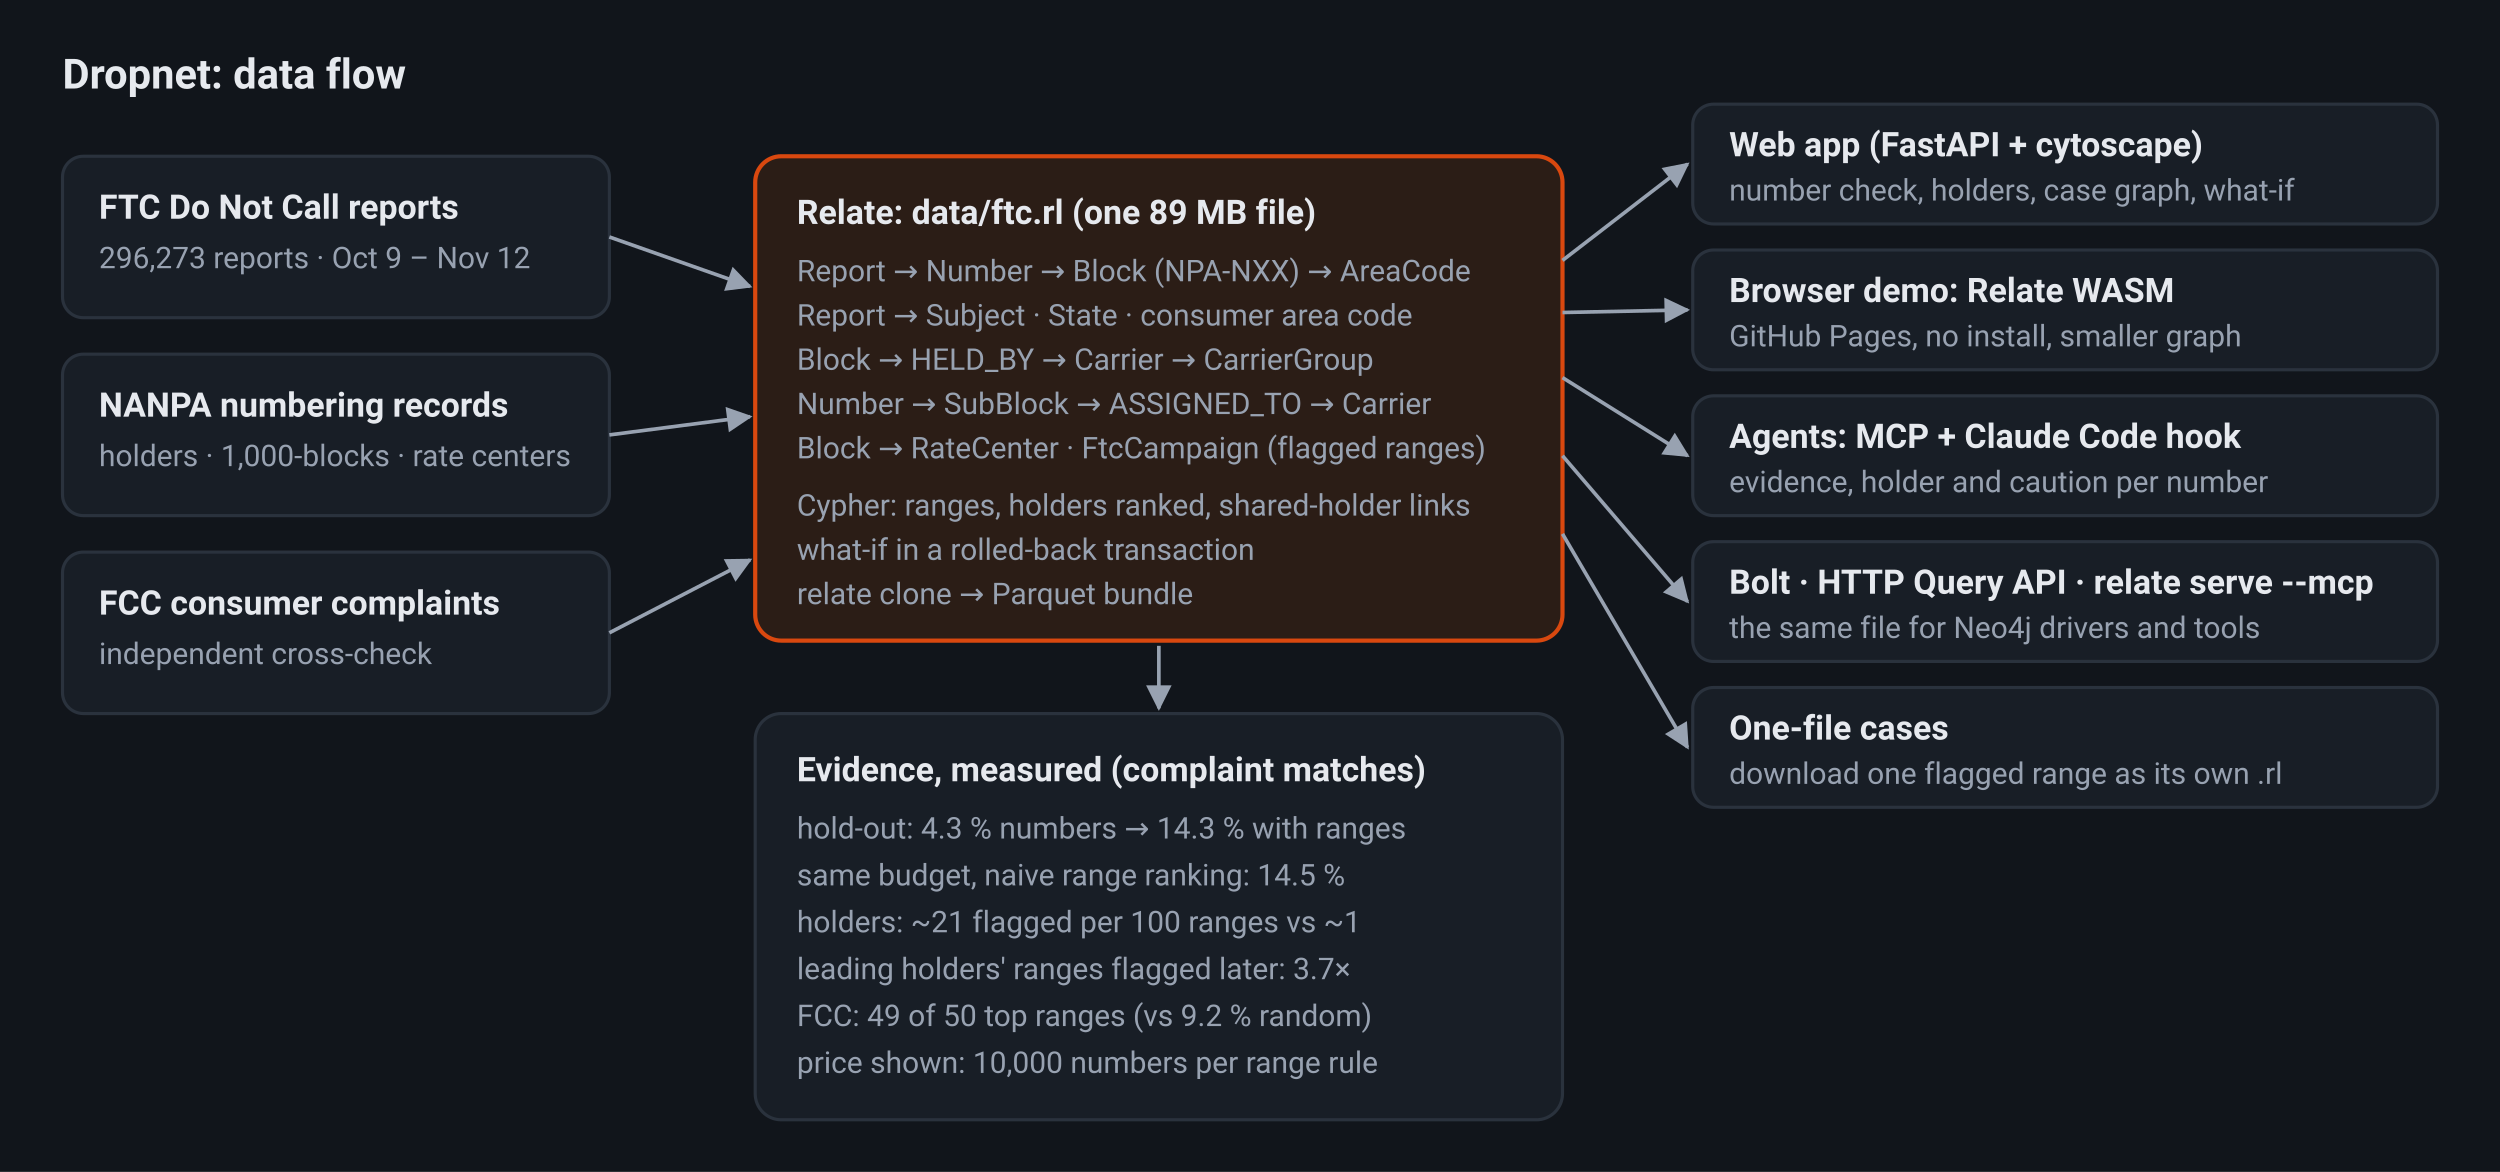
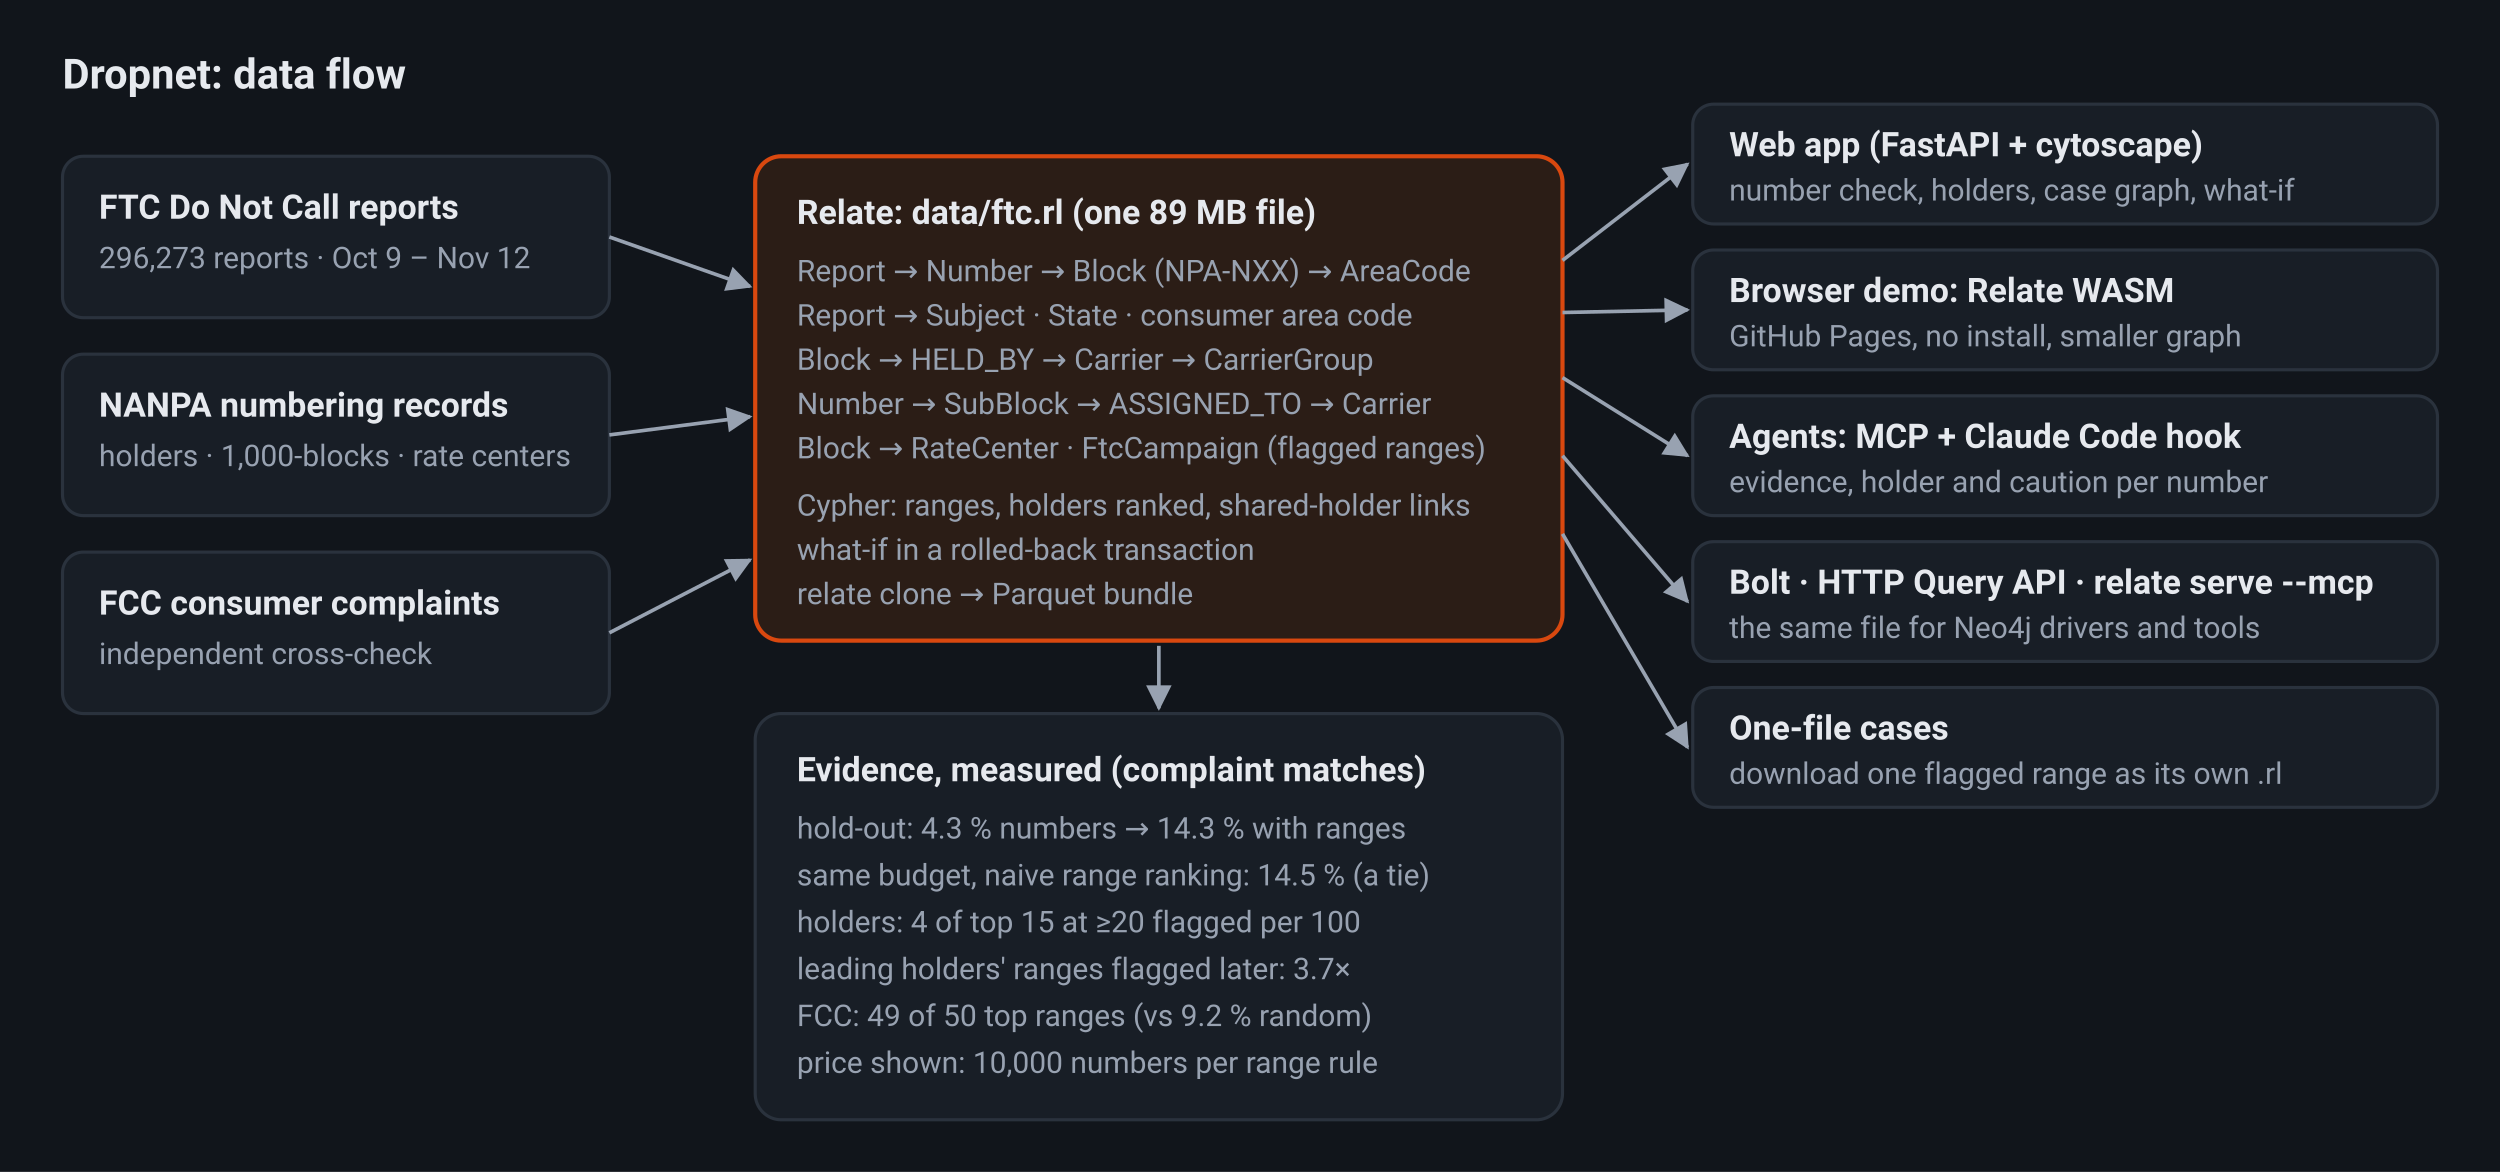
<svg xmlns="http://www.w3.org/2000/svg" viewBox="0 0 960 450" font-family="Segoe UI, Roboto, sans-serif" font-size="13">
  <rect width="960" height="450" fill="#11151b" />
  <style>
    .box{fill:#181e26;stroke:#2a323d;stroke-width:1.2}
    .hi{fill:#2b1d16;stroke:#d9480f;stroke-width:1.6}
    .t{fill:#e6e9ee;font-weight:600}
    .s{fill:#98a2b1;font-size:11.5px}
    .a{stroke:#98a2b1;stroke-width:1.4;fill:none;marker-end:url(#m)}
  </style>
  <defs>
    <marker id="m" viewBox="0 0 10 10" refX="9" refY="5" markerWidth="7" markerHeight="7" orient="auto">
      <path d="M0,0 L10,5 L0,10 z" fill="#98a2b1" />
    </marker>
  </defs>
  <text x="24" y="34" class="t" font-size="16">Dropnet: data flow</text>
  <rect class="box" x="24" y="60" width="210" height="62" rx="8" />
  <text x="38" y="84" class="t">FTC Do Not Call reports</text>
  <text x="38" y="103" class="s">296,273 reports · Oct 9 – Nov 12</text>
  <rect class="box" x="24" y="136" width="210" height="62" rx="8" />
  <text x="38" y="160" class="t">NANPA numbering records</text>
  <text x="38" y="179" class="s">holders · 1,000-blocks · rate centers</text>
  <rect class="box" x="24" y="212" width="210" height="62" rx="8" />
  <text x="38" y="236" class="t">FCC consumer complaints</text>
  <text x="38" y="255" class="s">independent cross-check</text>
  <rect class="hi" x="290" y="60" width="310" height="186" rx="10" />
  <text x="306" y="86" class="t">Relate: data/ftc.rl (one 89 MB file)</text>
  <text x="306" y="108" class="s">Report → Number → Block (NPA-NXX) → AreaCode</text>
  <text x="306" y="125" class="s">Report → Subject · State · consumer area code</text>
  <text x="306" y="142" class="s">Block → HELD_BY → Carrier → CarrierGroup</text>
  <text x="306" y="159" class="s">Number → SubBlock → ASSIGNED_TO → Carrier</text>
  <text x="306" y="176" class="s">Block → RateCenter · FtcCampaign (flagged ranges)</text>
  <text x="306" y="198" class="s">Cypher: ranges, holders ranked, shared-holder links</text>
  <text x="306" y="215" class="s">what-if in a rolled-back transaction</text>
  <text x="306" y="232" class="s">relate clone → Parquet bundle</text>
  <line class="a" x1="234" y1="91" x2="288" y2="110" />
  <line class="a" x1="234" y1="167" x2="288" y2="160" />
  <line class="a" x1="234" y1="243" x2="288" y2="215" />
  <rect class="box" x="650" y="40" width="286" height="46" rx="8" />
  <text x="664" y="60" class="t">Web app (FastAPI + cytoscape)</text>
  <text x="664" y="77" class="s">number check, holders, case graph, what-if</text>
  <rect class="box" x="650" y="96" width="286" height="46" rx="8" />
  <text x="664" y="116" class="t">Browser demo: Relate WASM</text>
  <text x="664" y="133" class="s">GitHub Pages, no install, smaller graph</text>
  <rect class="box" x="650" y="152" width="286" height="46" rx="8" />
  <text x="664" y="172" class="t">Agents: MCP + Claude Code hook</text>
  <text x="664" y="189" class="s">evidence, holder and caution per number</text>
  <rect class="box" x="650" y="208" width="286" height="46" rx="8" />
  <text x="664" y="228" class="t">Bolt · HTTP Query API · relate serve --mcp</text>
  <text x="664" y="245" class="s">the same file for Neo4j drivers and tools</text>
  <rect class="box" x="650" y="264" width="286" height="46" rx="8" />
  <text x="664" y="284" class="t">One-file cases</text>
  <text x="664" y="301" class="s">download one flagged range as its own .rl</text>
  <line class="a" x1="600" y1="100" x2="648" y2="63" />
  <line class="a" x1="600" y1="120" x2="648" y2="119" />
  <line class="a" x1="600" y1="145" x2="648" y2="175" />
  <line class="a" x1="600" y1="175" x2="648" y2="231" />
  <line class="a" x1="600" y1="205" x2="648" y2="287" />
  <rect class="box" x="290" y="274" width="310" height="156" rx="10" />
  <text x="306" y="300" class="t">Evidence, measured (complaint matches)</text>
  <text x="306" y="322" class="s">hold-out: 4.3 % numbers → 14.3 % with ranges</text>
-   <text x="306" y="340" class="s">same budget, naive range ranking: 14.5 %</text>
-   <text x="306" y="358" class="s">holders: ~21 flagged per 100 ranges vs ~1</text>
+   <text x="306" y="340" class="s">same budget, naive range ranking: 14.5 % (a tie)</text>
+   <text x="306" y="358" class="s">holders: 4 of top 15 at ≥20 flagged per 100</text>
  <text x="306" y="376" class="s">leading holders' ranges flagged later: 3.7×</text>
  <text x="306" y="394" class="s">FCC: 49 of 50 top ranges (vs 9.2 % random)</text>
  <text x="306" y="412" class="s">price shown: 10,000 numbers per range rule</text>
  <line class="a" x1="445" y1="248" x2="445" y2="272" />
</svg>
